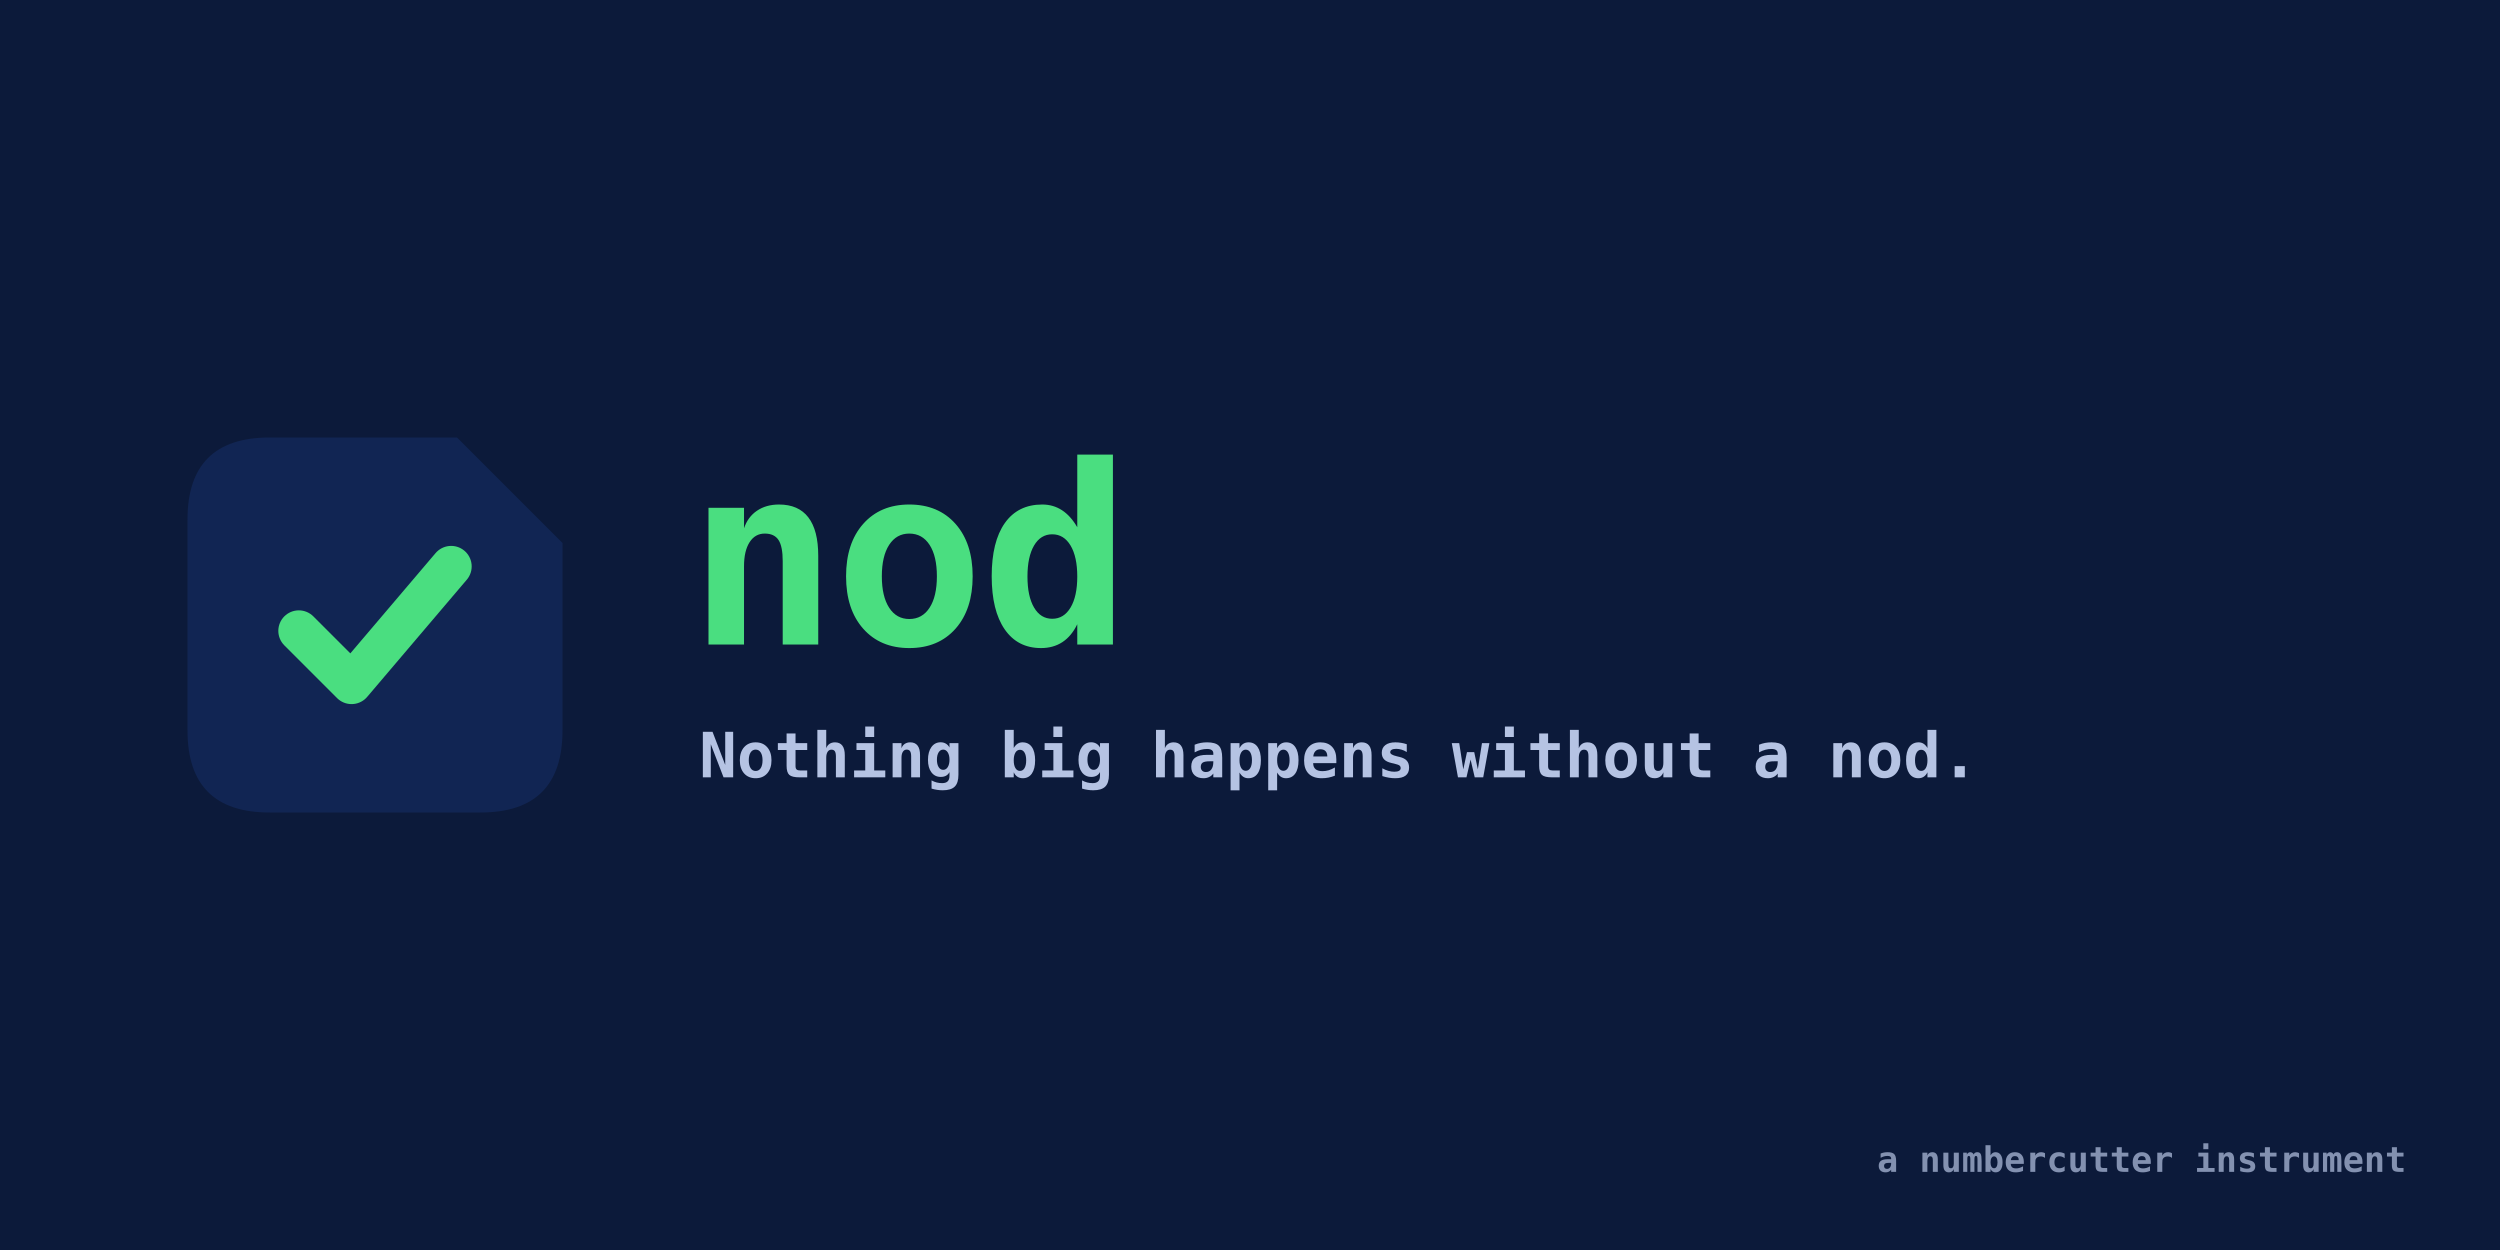
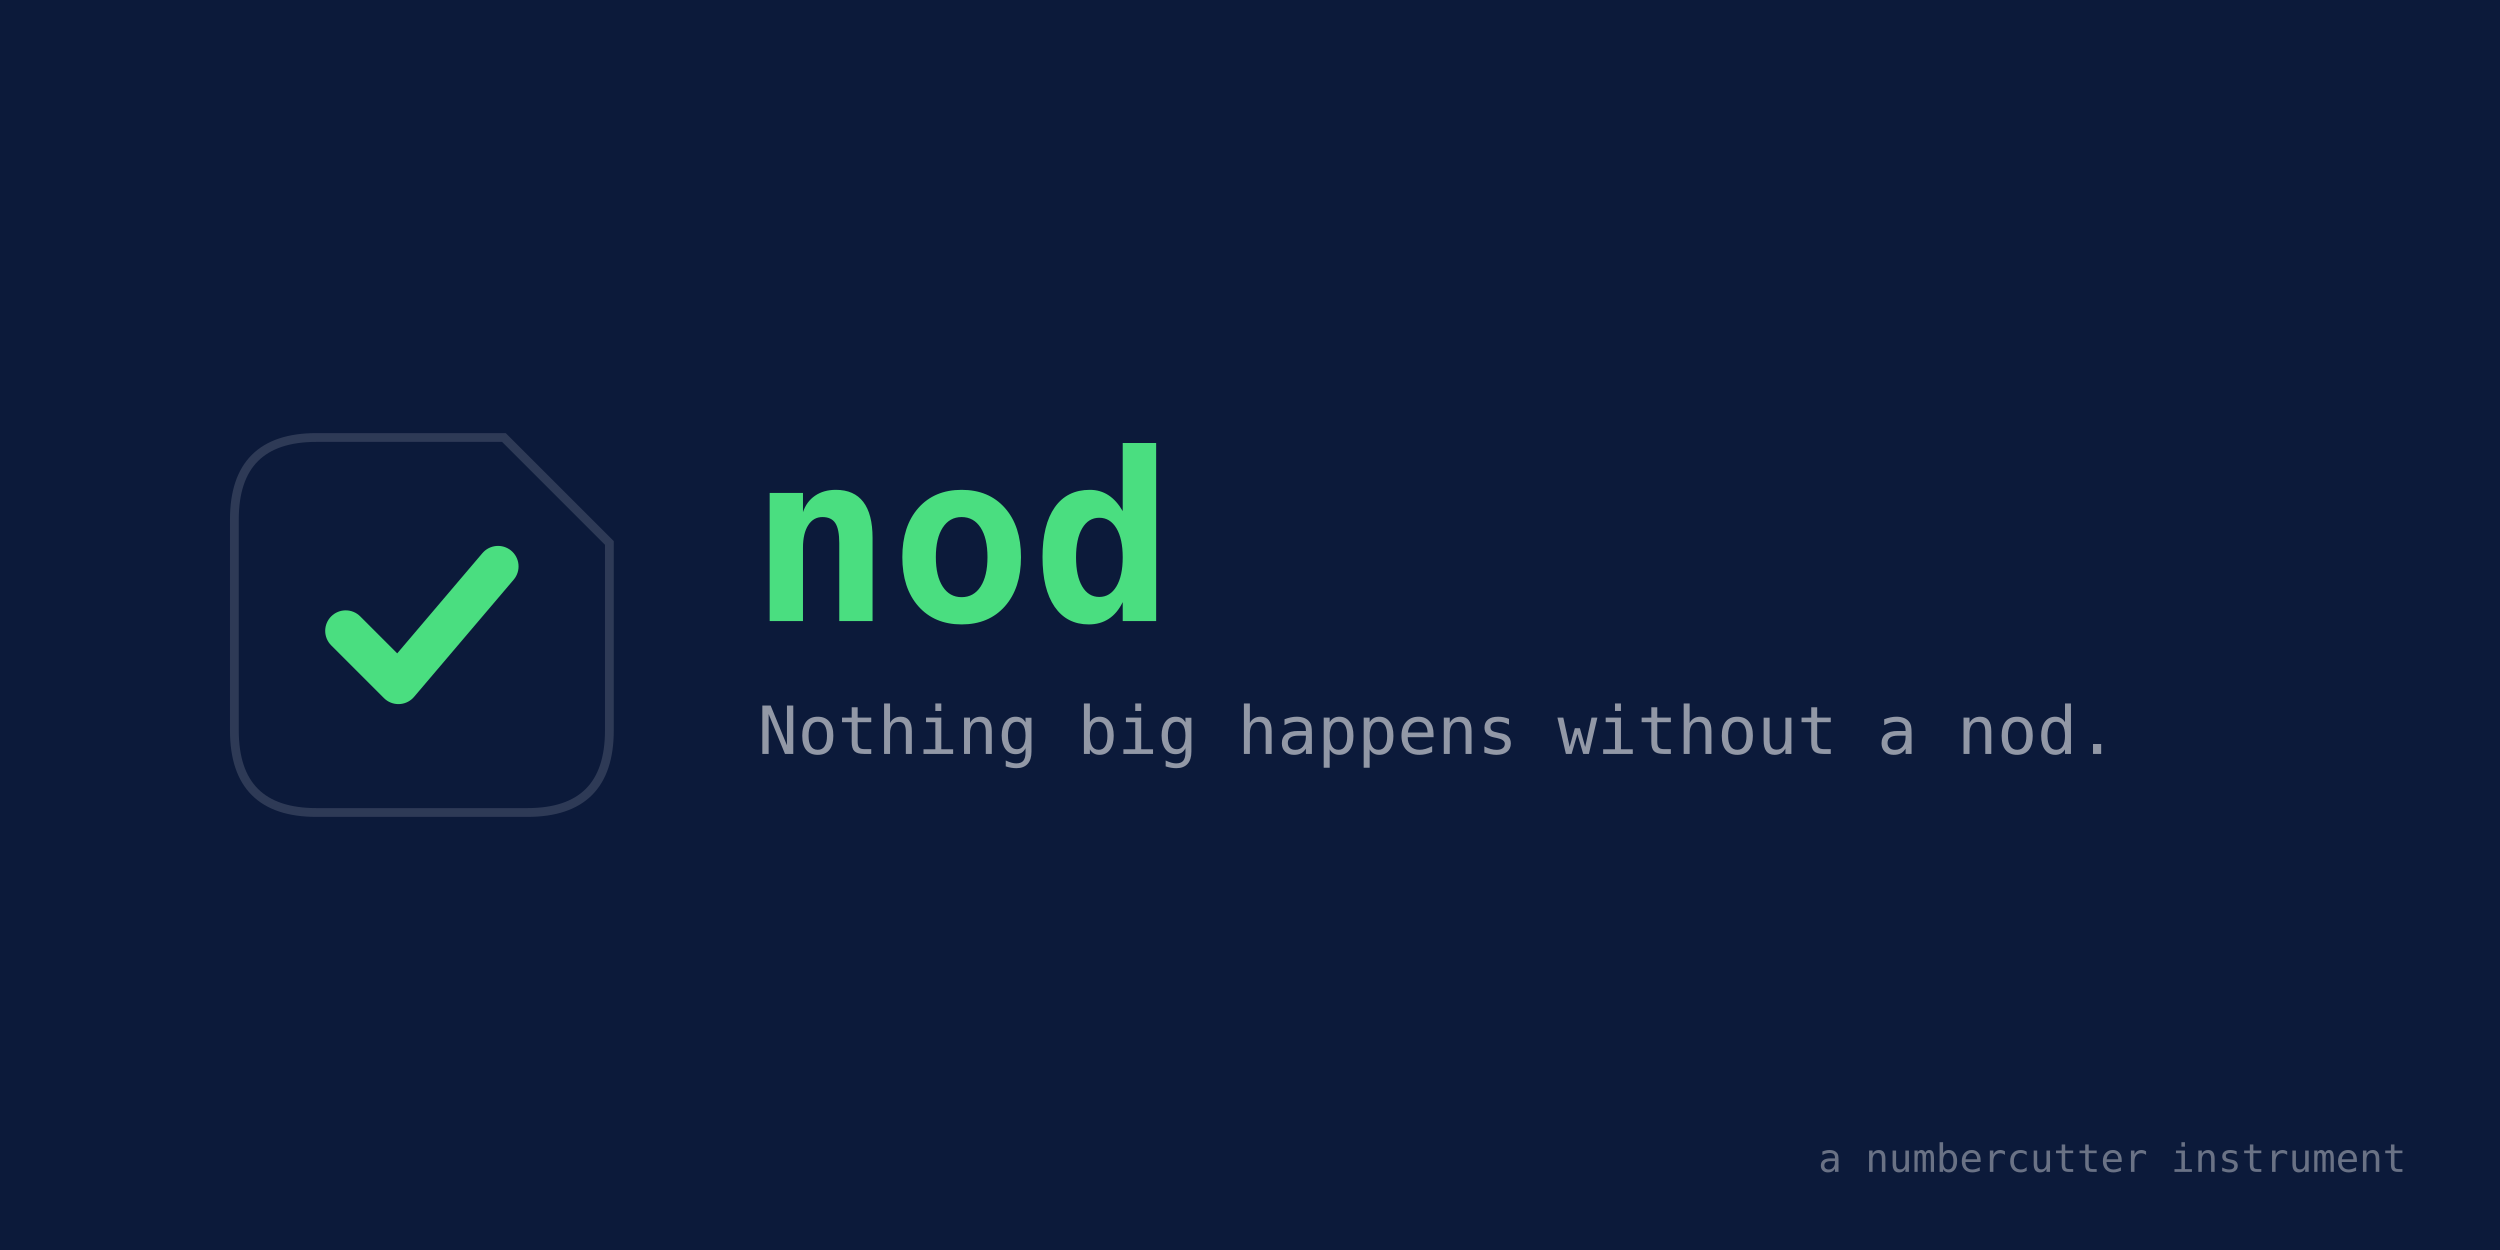
<svg xmlns="http://www.w3.org/2000/svg" width="1280" height="640" viewBox="0 0 1280 640" role="img" aria-label="nod: Nothing big happens without a nod.">
  <rect width="1280" height="640" fill="#0C1A3A" />
-   <g transform="translate(96 224) scale(3)">
-     <path d="M14 0 H46 L64 18 V50 Q64 64 50 64 H14 Q0 64 0 50 V14 Q0 0 14 0 Z" fill="#112553" />
+   <g transform="translate(120 224) scale(3)">
+     <path d="M14 0 H46 L64 18 V50 Q64 64 50 64 H14 Q0 64 0 50 V14 Q0 0 14 0 Z" fill="#0C1A3A" stroke="#2E3A56" stroke-width="1.5" />
    <path d="M19 33 L28 42 L45 22" fill="none" stroke="#4ADE80" stroke-width="7" stroke-linecap="round" stroke-linejoin="round" />
  </g>
-   <text x="352" y="330" fill="#4ADE80" font-family="ui-monospace, SFMono-Regular, Menlo, monospace" font-weight="700" font-size="128" letter-spacing="-2">nod</text>
-   <text x="358" y="398" fill="#B5C3E3" font-family="ui-monospace, SFMono-Regular, Menlo, monospace" font-weight="700" font-size="32">Nothing big happens without a nod.</text>
-   <text x="1232" y="600" text-anchor="end" fill="#B5C3E3" fill-opacity="0.7" font-family="ui-monospace, SFMono-Regular, Menlo, monospace" font-weight="700" font-size="18">a numbercutter instrument</text>
+   <text x="384" y="318" font-family="ui-monospace, SFMono-Regular, Menlo, monospace" font-weight="700" font-size="120" fill="#4ADE80">nod</text>
+   <text x="388" y="386" font-family="ui-monospace, SFMono-Regular, Menlo, monospace" font-size="34" fill="#9298A6">Nothing big happens without a nod.</text>
+   <text x="1232" y="600" text-anchor="end" font-family="ui-monospace, SFMono-Regular, Menlo, monospace" font-size="20" fill="#9298A6" fill-opacity="0.7">a numbercutter instrument</text>
</svg>
